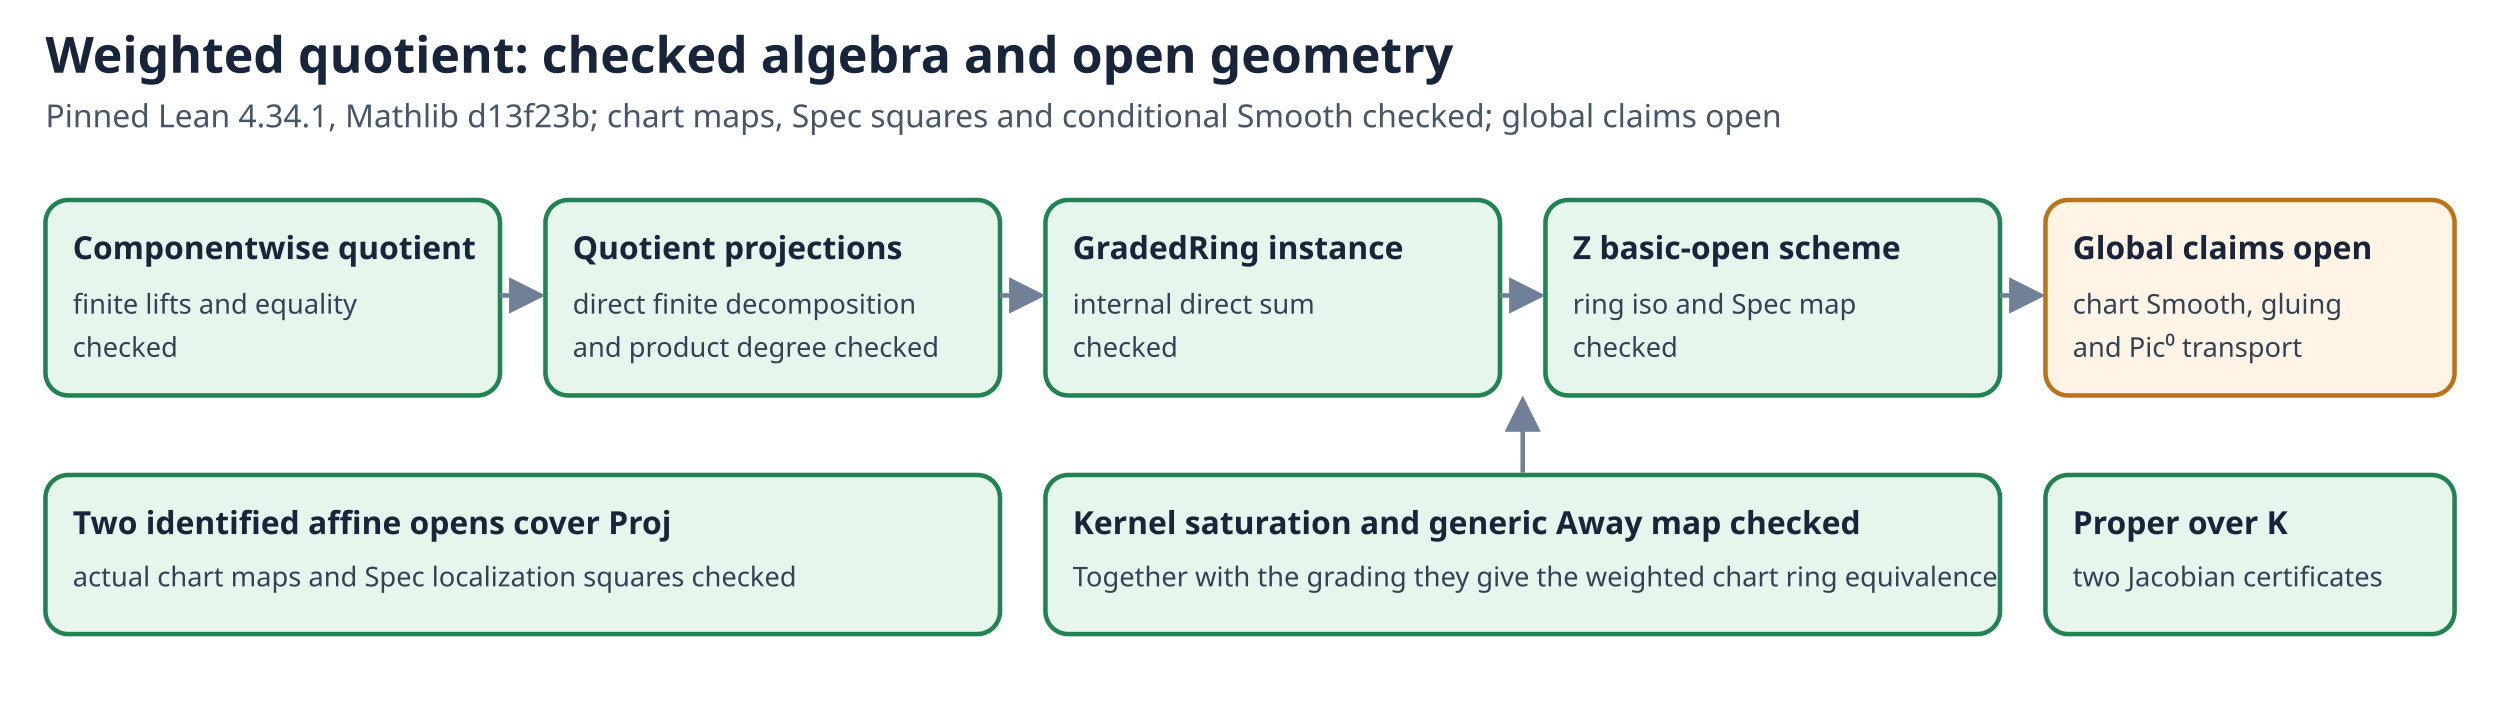
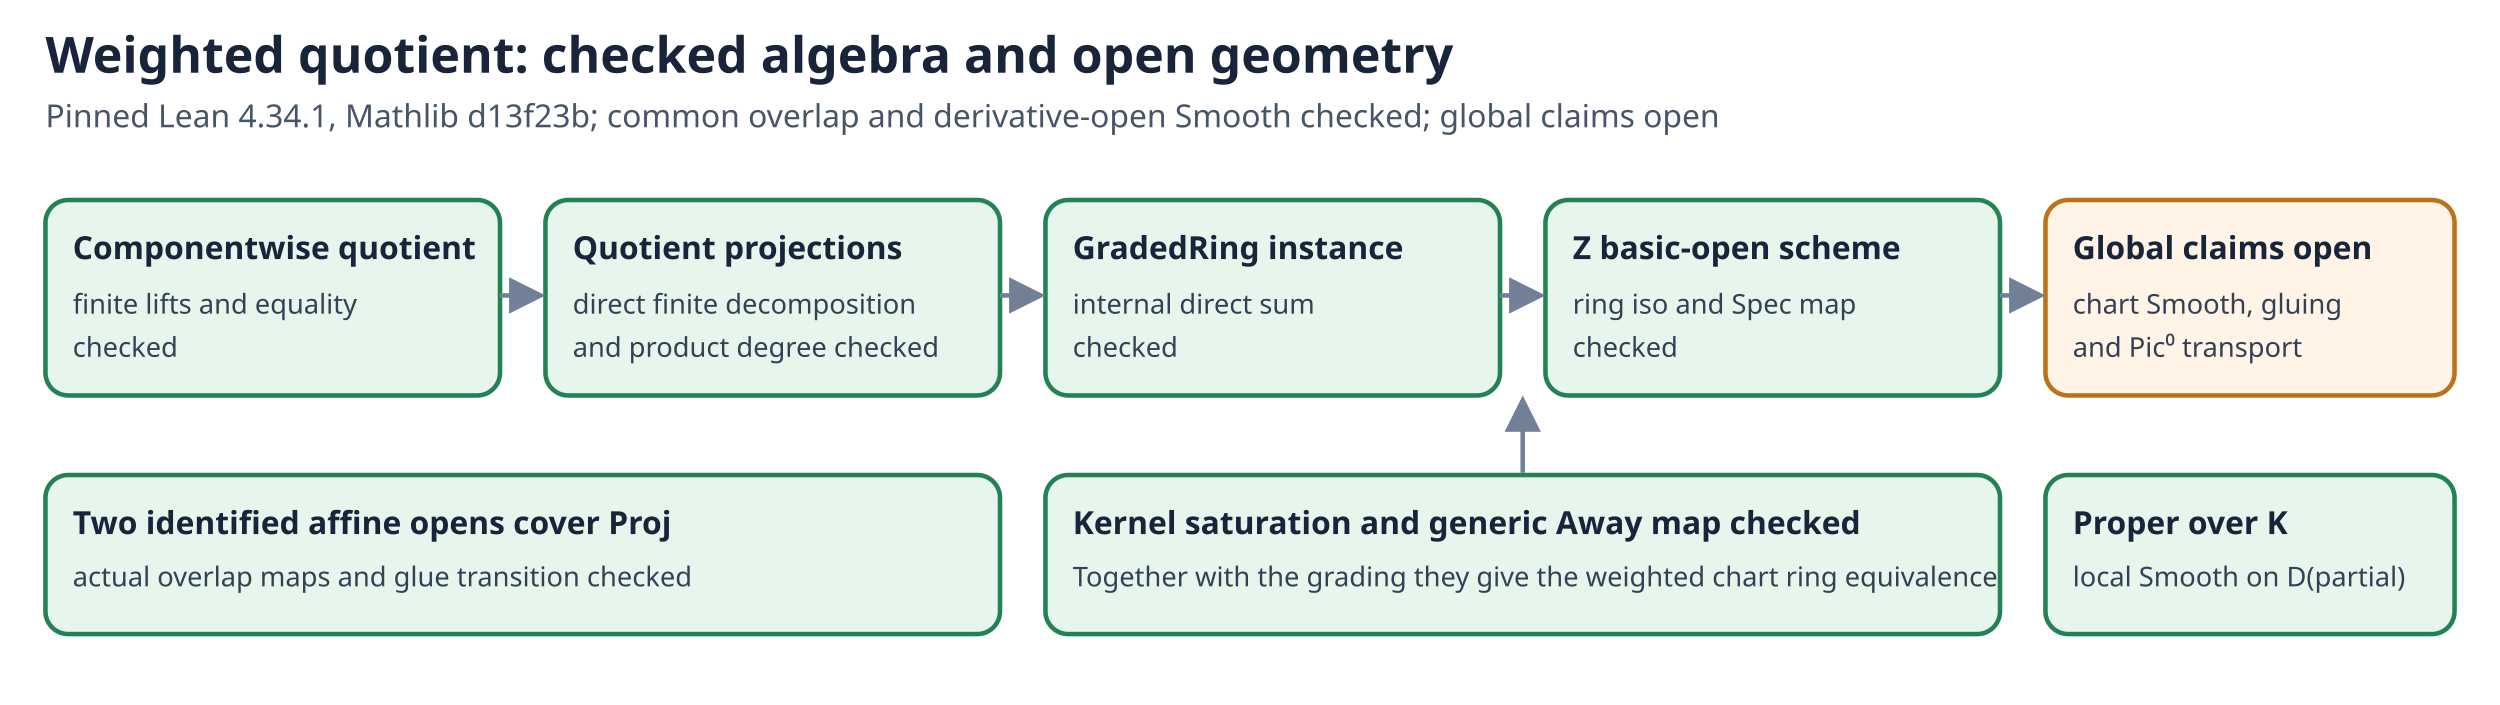
- <svg xmlns="http://www.w3.org/2000/svg" width="1100" height="310" viewBox="0 0 1100 310" role="img" aria-label="Weighted quotient proof dependencies: checked grading, chart maps, Spec localization squares and conditional smoothness reduction; open chart smoothness, global gluing and Picard transport">
+ <svg xmlns="http://www.w3.org/2000/svg" width="1100" height="310" viewBox="0 0 1100 310" role="img" aria-label="Weighted quotient proof dependencies: checked chart maps into Proj, common overlap transition and derivative-open Smooth; open full chart smoothness, global gluing and Picard transport">
  <style>.title{font:700 22px sans-serif;fill:#17243a}.sub{font:14px sans-serif;fill:#475569}.box{stroke-width:2;rx:10}.ok{fill:#e6f6ed;stroke:#228253}.pending{fill:#fff4e5;stroke:#ba7318}.head{font:700 14px sans-serif;fill:#17243a}.detail{font:12px sans-serif;fill:#334155}.arrow{stroke:#718096;stroke-width:2;fill:none;marker-end:url(#arr)}</style>
  <defs>
    <marker id="arr" markerWidth="8" markerHeight="8" refX="7" refY="4" orient="auto">
      <path d="M0 0 L8 4 L0 8" fill="#718096" />
    </marker>
  </defs>
  <text class="title" x="20" y="32">Weighted quotient: checked algebra and open geometry</text>
-   <text class="sub" x="20" y="56">Pinned Lean 4.34.1, Mathlib d13f23b; chart maps, Spec squares and conditional Smooth checked; global claims open</text>
+   <text class="sub" x="20" y="56">Pinned Lean 4.34.1, Mathlib d13f23b; common overlap and derivative-open Smooth checked; global claims open</text>
  <rect class="box ok" x="20" y="88" width="200" height="86" />
  <text class="head" x="32" y="114">Componentwise quotient</text>
  <text class="detail" x="32" y="138">finite lifts and equality</text>
  <text class="detail" x="32" y="157">checked</text>
  <rect class="box ok" x="240" y="88" width="200" height="86" />
  <text class="head" x="252" y="114">Quotient projections</text>
  <text class="detail" x="252" y="138">direct finite decomposition</text>
  <text class="detail" x="252" y="157">and product degree checked</text>
  <rect class="box ok" x="460" y="88" width="200" height="86" />
  <text class="head" x="472" y="114">GradedRing instance</text>
  <text class="detail" x="472" y="138">internal direct sum</text>
  <text class="detail" x="472" y="157">checked</text>
  <rect class="box ok" x="680" y="88" width="200" height="86" />
  <text class="head" x="692" y="114">Z basic-open scheme</text>
  <text class="detail" x="692" y="138">ring iso and Spec map</text>
  <text class="detail" x="692" y="157">checked</text>
  <rect class="box pending" x="900" y="88" width="180" height="86" />
  <text class="head" x="912" y="114">Global claims open</text>
  <text class="detail" x="912" y="138">chart Smooth, gluing</text>
  <text class="detail" x="912" y="157">and Pic⁰ transport</text>
  <path class="arrow" d="M220 130 H238" />
  <path class="arrow" d="M440 130 H458" />
  <path class="arrow" d="M660 130 H678" />
  <path class="arrow" d="M880 130 H898" />
  <rect class="box ok" x="460" y="209" width="420" height="70" />
  <text class="head" x="472" y="235">Kernel saturation and generic Away map checked</text>
  <text class="detail" x="472" y="258">Together with the grading they give the weighted chart ring equivalence</text>
  <rect class="box ok" x="20" y="209" width="420" height="70" />
  <text class="head" x="32" y="235">Two identified affine opens cover Proj</text>
-   <text class="detail" x="32" y="258">actual chart maps and Spec localization squares checked</text>
+   <text class="detail" x="32" y="258">actual overlap maps and glue transition checked</text>
  <rect class="box ok" x="900" y="209" width="180" height="70" />
  <text class="head" x="912" y="235">Proper over K</text>
-   <text class="detail" x="912" y="258">two Jacobian certificates</text>
+   <text class="detail" x="912" y="258">local Smooth on D(partial)</text>
  <path class="arrow" d="M670 208 V176" />
</svg>
